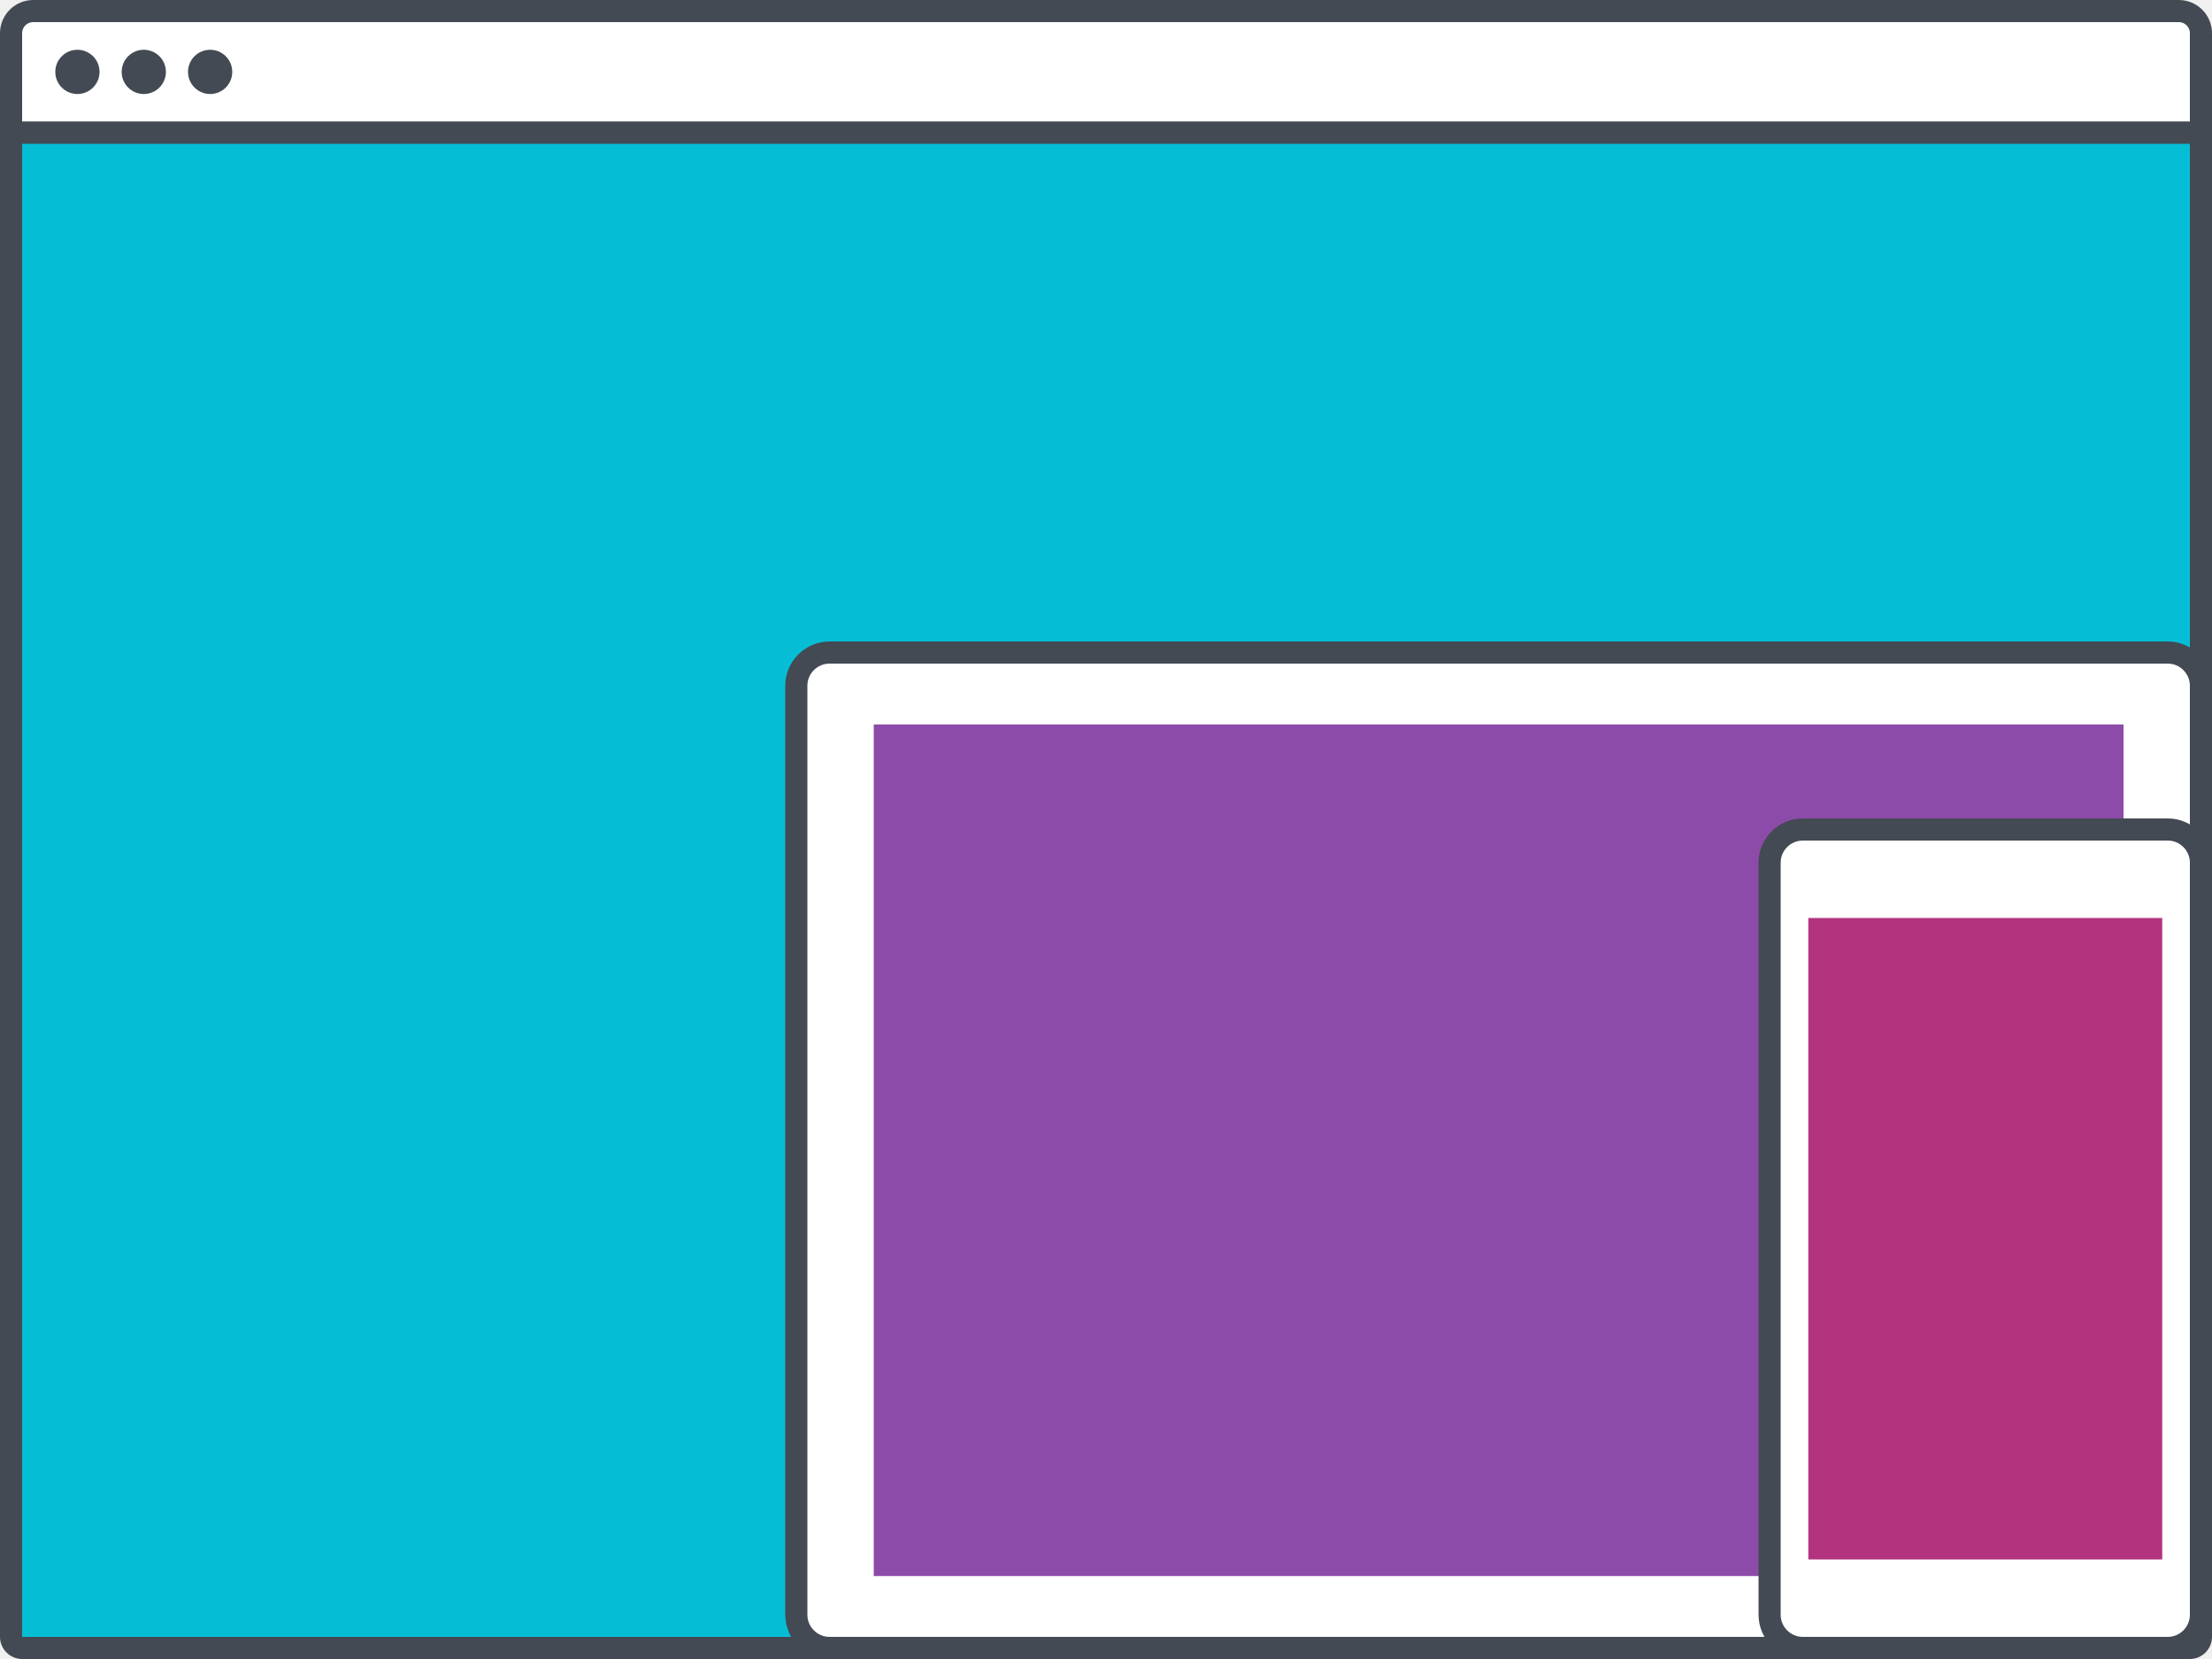
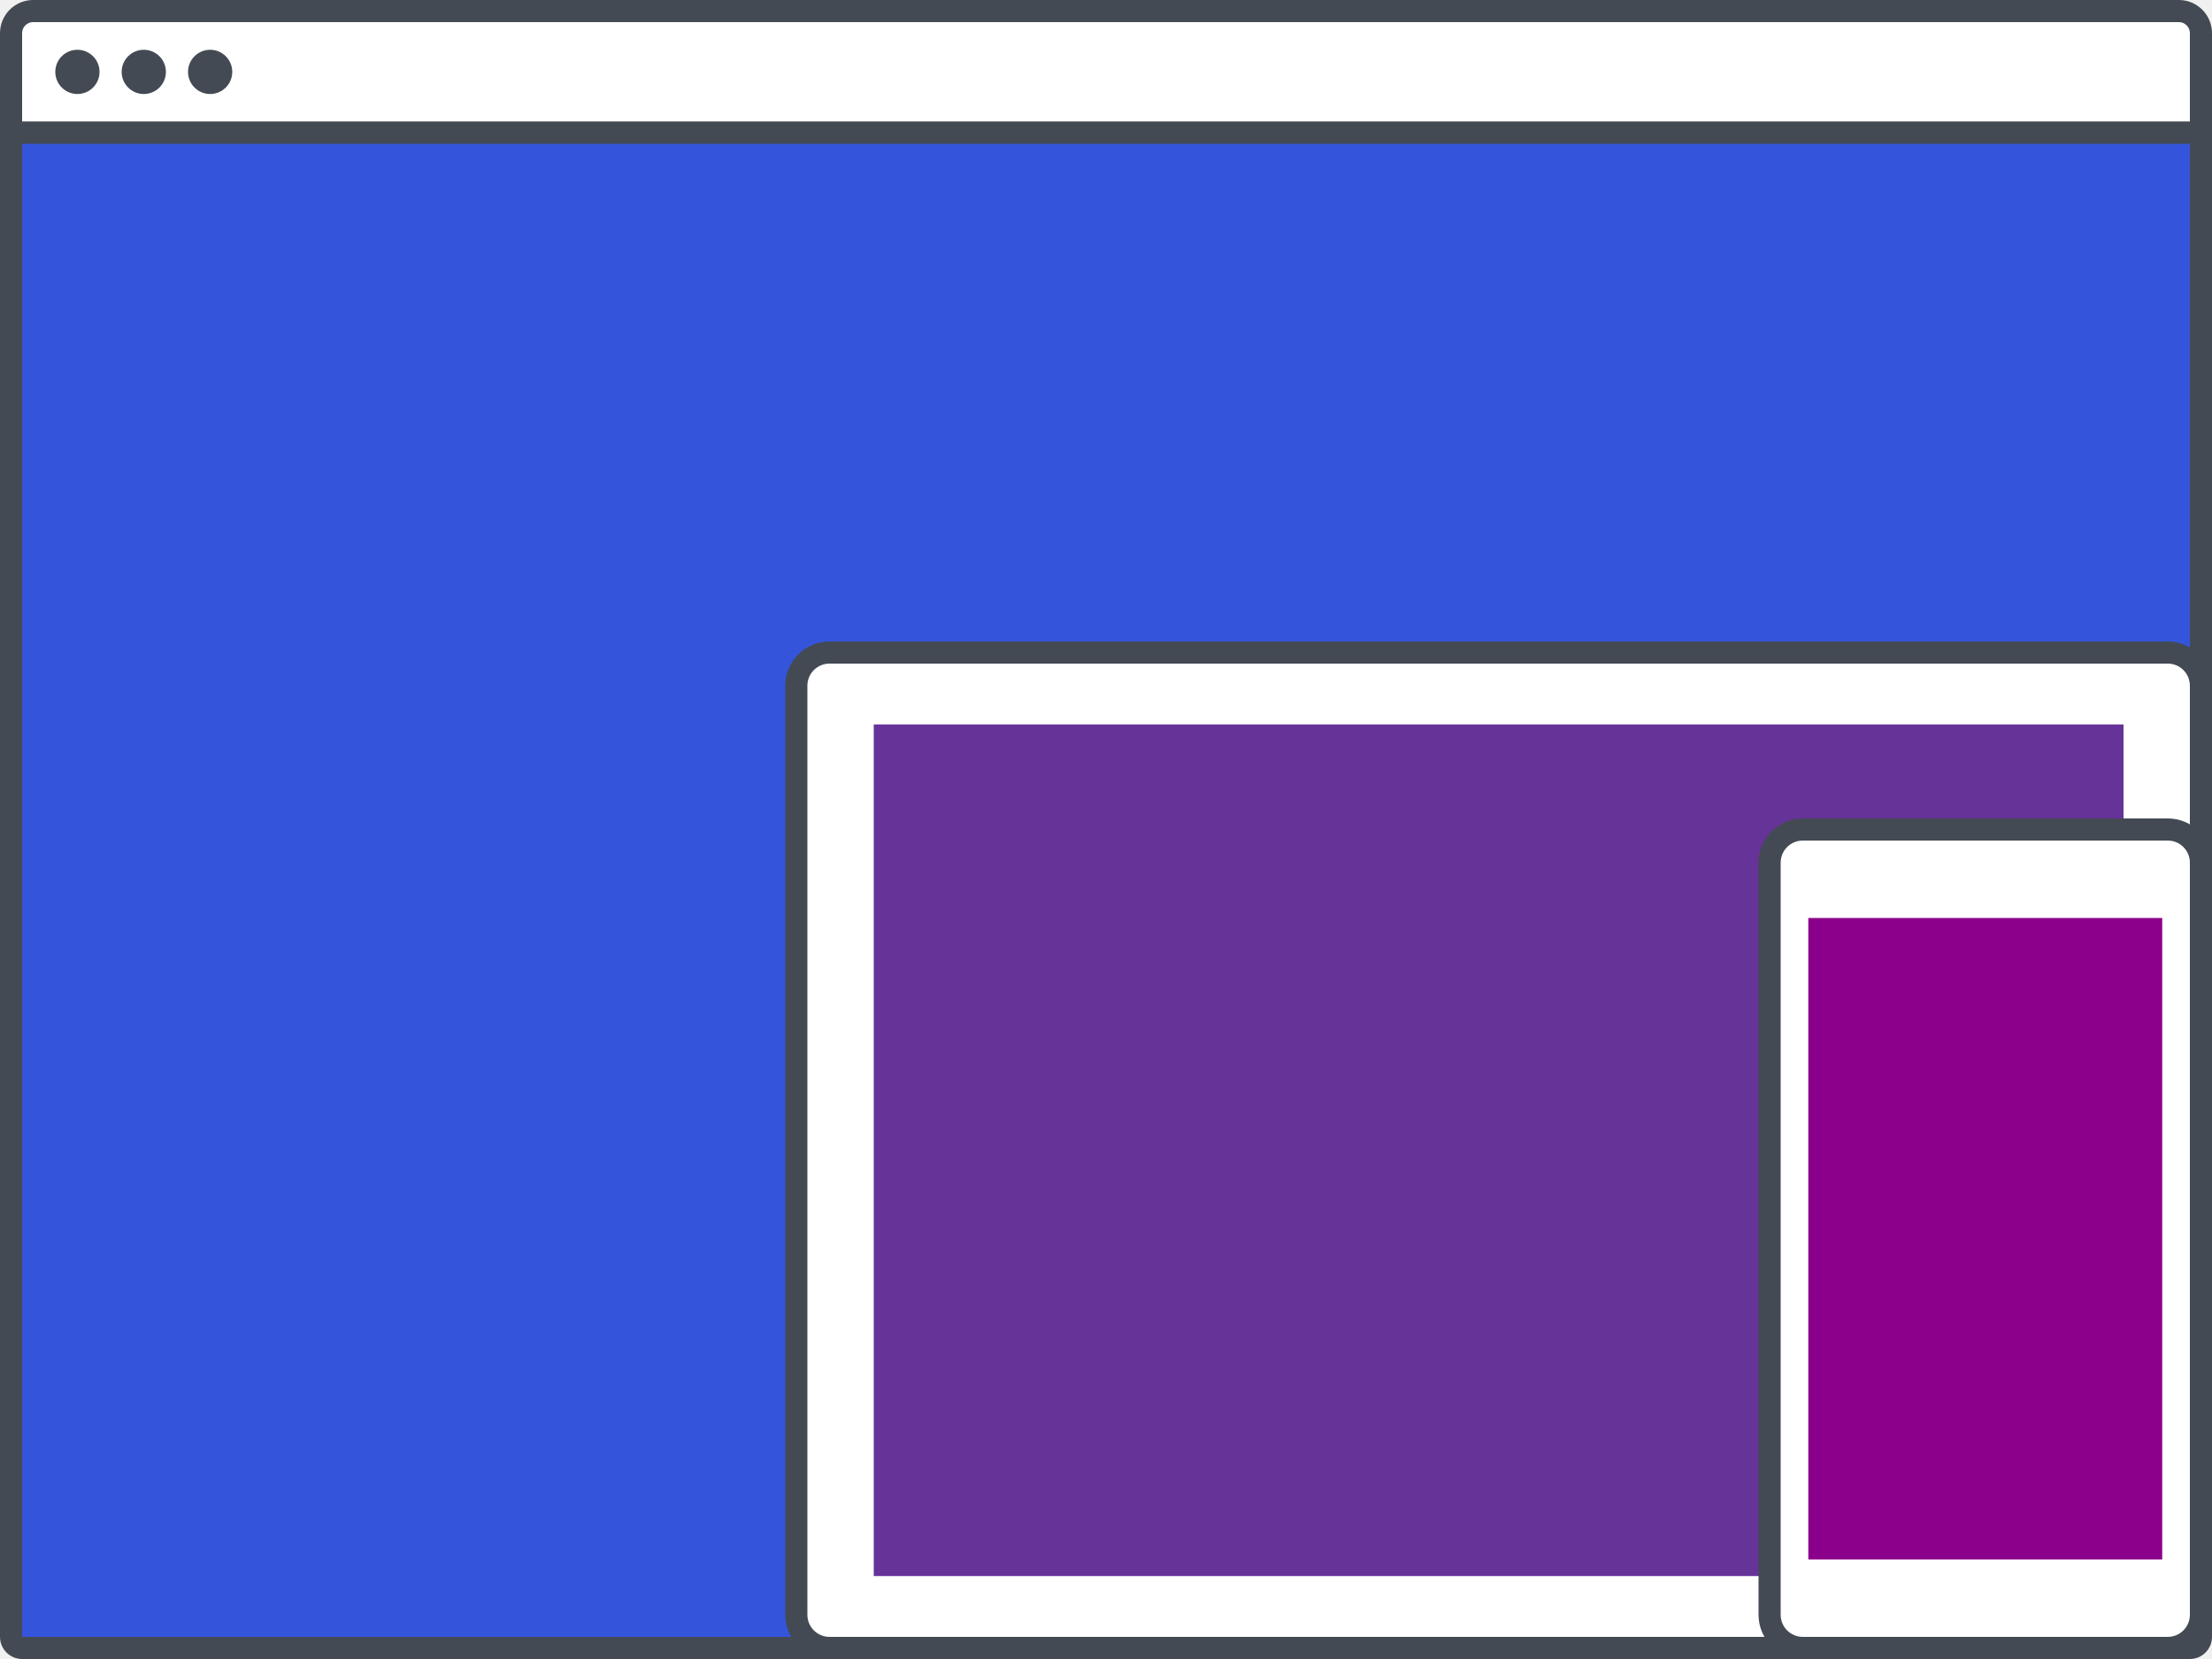
<svg xmlns="http://www.w3.org/2000/svg" width="400" height="300" viewBox="0 0 400 300">
-   <g>
-     <path fill="#fff" stroke="#434A53" stroke-width="4" stroke-miterlimit="10" d="M394 298h-388c-2.2 0-4-1.8-4-4v-288c0-2.2 1.8-4 4-4h388c2.2 0 4 1.8 4 4v288c0 2.2-1.8 4-4 4z" />
-     <path fill="#434A53" d="M2 22h396v4h-396z" />
-     <circle fill="#434A53" cx="14" cy="13" r="4" />
-     <circle fill="#434A53" cx="26" cy="13" r="4" />
-     <circle fill="#434A53" cx="38" cy="13" r="4" />
-   </g>
-   <path fill="#05BED5" d="M4 298c-1.1 0-2-.9-2-2v-272h396v272c0 1.1-.9 2-2 2h-392z" />
-   <path fill="#434A53" d="M396 26v270h-392v-270h392m4-4h-400v274c0 2.2 1.8 4 4 4h392c2.2 0 4-1.8 4-4v-274z" />
-   <path fill="#fff" d="M150 298c-3.3 0-6-2.7-6-6v-168c0-3.3 2.7-6 6-6h242c3.3 0 6 2.7 6 6v168c0 3.3-2.7 6-6 6h-242z" />
-   <path fill="#434A53" d="M392 120c2.2 0 4 1.8 4 4v168c0 2.2-1.8 4-4 4h-242c-2.2 0-4-1.8-4-4v-168c0-2.2 1.8-4 4-4h242m0-4h-242c-4.4 0-8 3.6-8 8v168c0 4.4 3.6 8 8 8h242c4.4 0 8-3.6 8-8v-168c0-4.4-3.6-8-8-8z" />
-   <path fill="#8C4BA9" d="M158 131h226v154h-226z" />
-   <path fill="#fff" d="M326 298c-3.3 0-6-2.7-6-6v-136c0-3.3 2.7-6 6-6h66c3.3 0 6 2.7 6 6v136c0 3.3-2.7 6-6 6h-66z" />
-   <path fill="#434A53" d="M392 152c2.2 0 4 1.8 4 4v136c0 2.2-1.8 4-4 4h-66c-2.2 0-4-1.8-4-4v-136c0-2.2 1.8-4 4-4h66m0-4h-66c-4.4 0-8 3.6-8 8v136c0 4.4 3.6 8 8 8h66c4.4 0 8-3.6 8-8v-136c0-4.4-3.6-8-8-8z" />
-   <path fill="#B2347E" d="M327 166h64v116h-64z" />
+   <path d="M394,298H6a4,4,0,0,1-4-4V6A4,4,0,0,1,6,2H394a4,4,0,0,1,4,4V294A4,4,0,0,1,394,298Z" fill="#fff" stroke="#434a53" stroke-miterlimit="10" stroke-width="4" />
+   <path d="M2,22H398v4H2V22Z" fill="#434a53" />
+   <circle cx="14" cy="13" r="4" fill="#434a53" />
+   <circle cx="26" cy="13" r="4" fill="#434a53" />
+   <circle cx="38" cy="13" r="4" fill="#434a53" />
+   <path d="M4,298a2,2,0,0,1-2-2V24H398V296a2,2,0,0,1-2,2H4Z" fill="#3455db" />
+   <path d="M396,26V296H4V26H396m4-4H0V296a4,4,0,0,0,4,4H396a4,4,0,0,0,4-4V22Z" fill="#434a53" />
+   <path d="M150,298a6,6,0,0,1-6-6V124a6,6,0,0,1,6-6H392a6,6,0,0,1,6,6V292a6,6,0,0,1-6,6H150Z" fill="#fff" />
+   <path d="M392,120a4,4,0,0,1,4,4V292a4,4,0,0,1-4,4H150a4,4,0,0,1-4-4V124a4,4,0,0,1,4-4H392m0-4H150a8,8,0,0,0-8,8V292a8,8,0,0,0,8,8H392a8,8,0,0,0,8-8V124A8,8,0,0,0,392,116Z" fill="#434a53" />
+   <path d="M158,131H384V285H158V131Z" fill="#639" />
+   <path d="M326,298a6,6,0,0,1-6-6V156a6,6,0,0,1,6-6h66a6,6,0,0,1,6,6V292a6,6,0,0,1-6,6H326Z" fill="#fff" />
+   <path d="M392,152a4,4,0,0,1,4,4V292a4,4,0,0,1-4,4H326a4,4,0,0,1-4-4V156a4,4,0,0,1,4-4h66m0-4H326a8,8,0,0,0-8,8V292a8,8,0,0,0,8,8h66a8,8,0,0,0,8-8V156A8,8,0,0,0,392,148Z" fill="#434a53" />
+   <path d="M327,166h64V282H327V166Z" fill="#8b008b" />
</svg>
